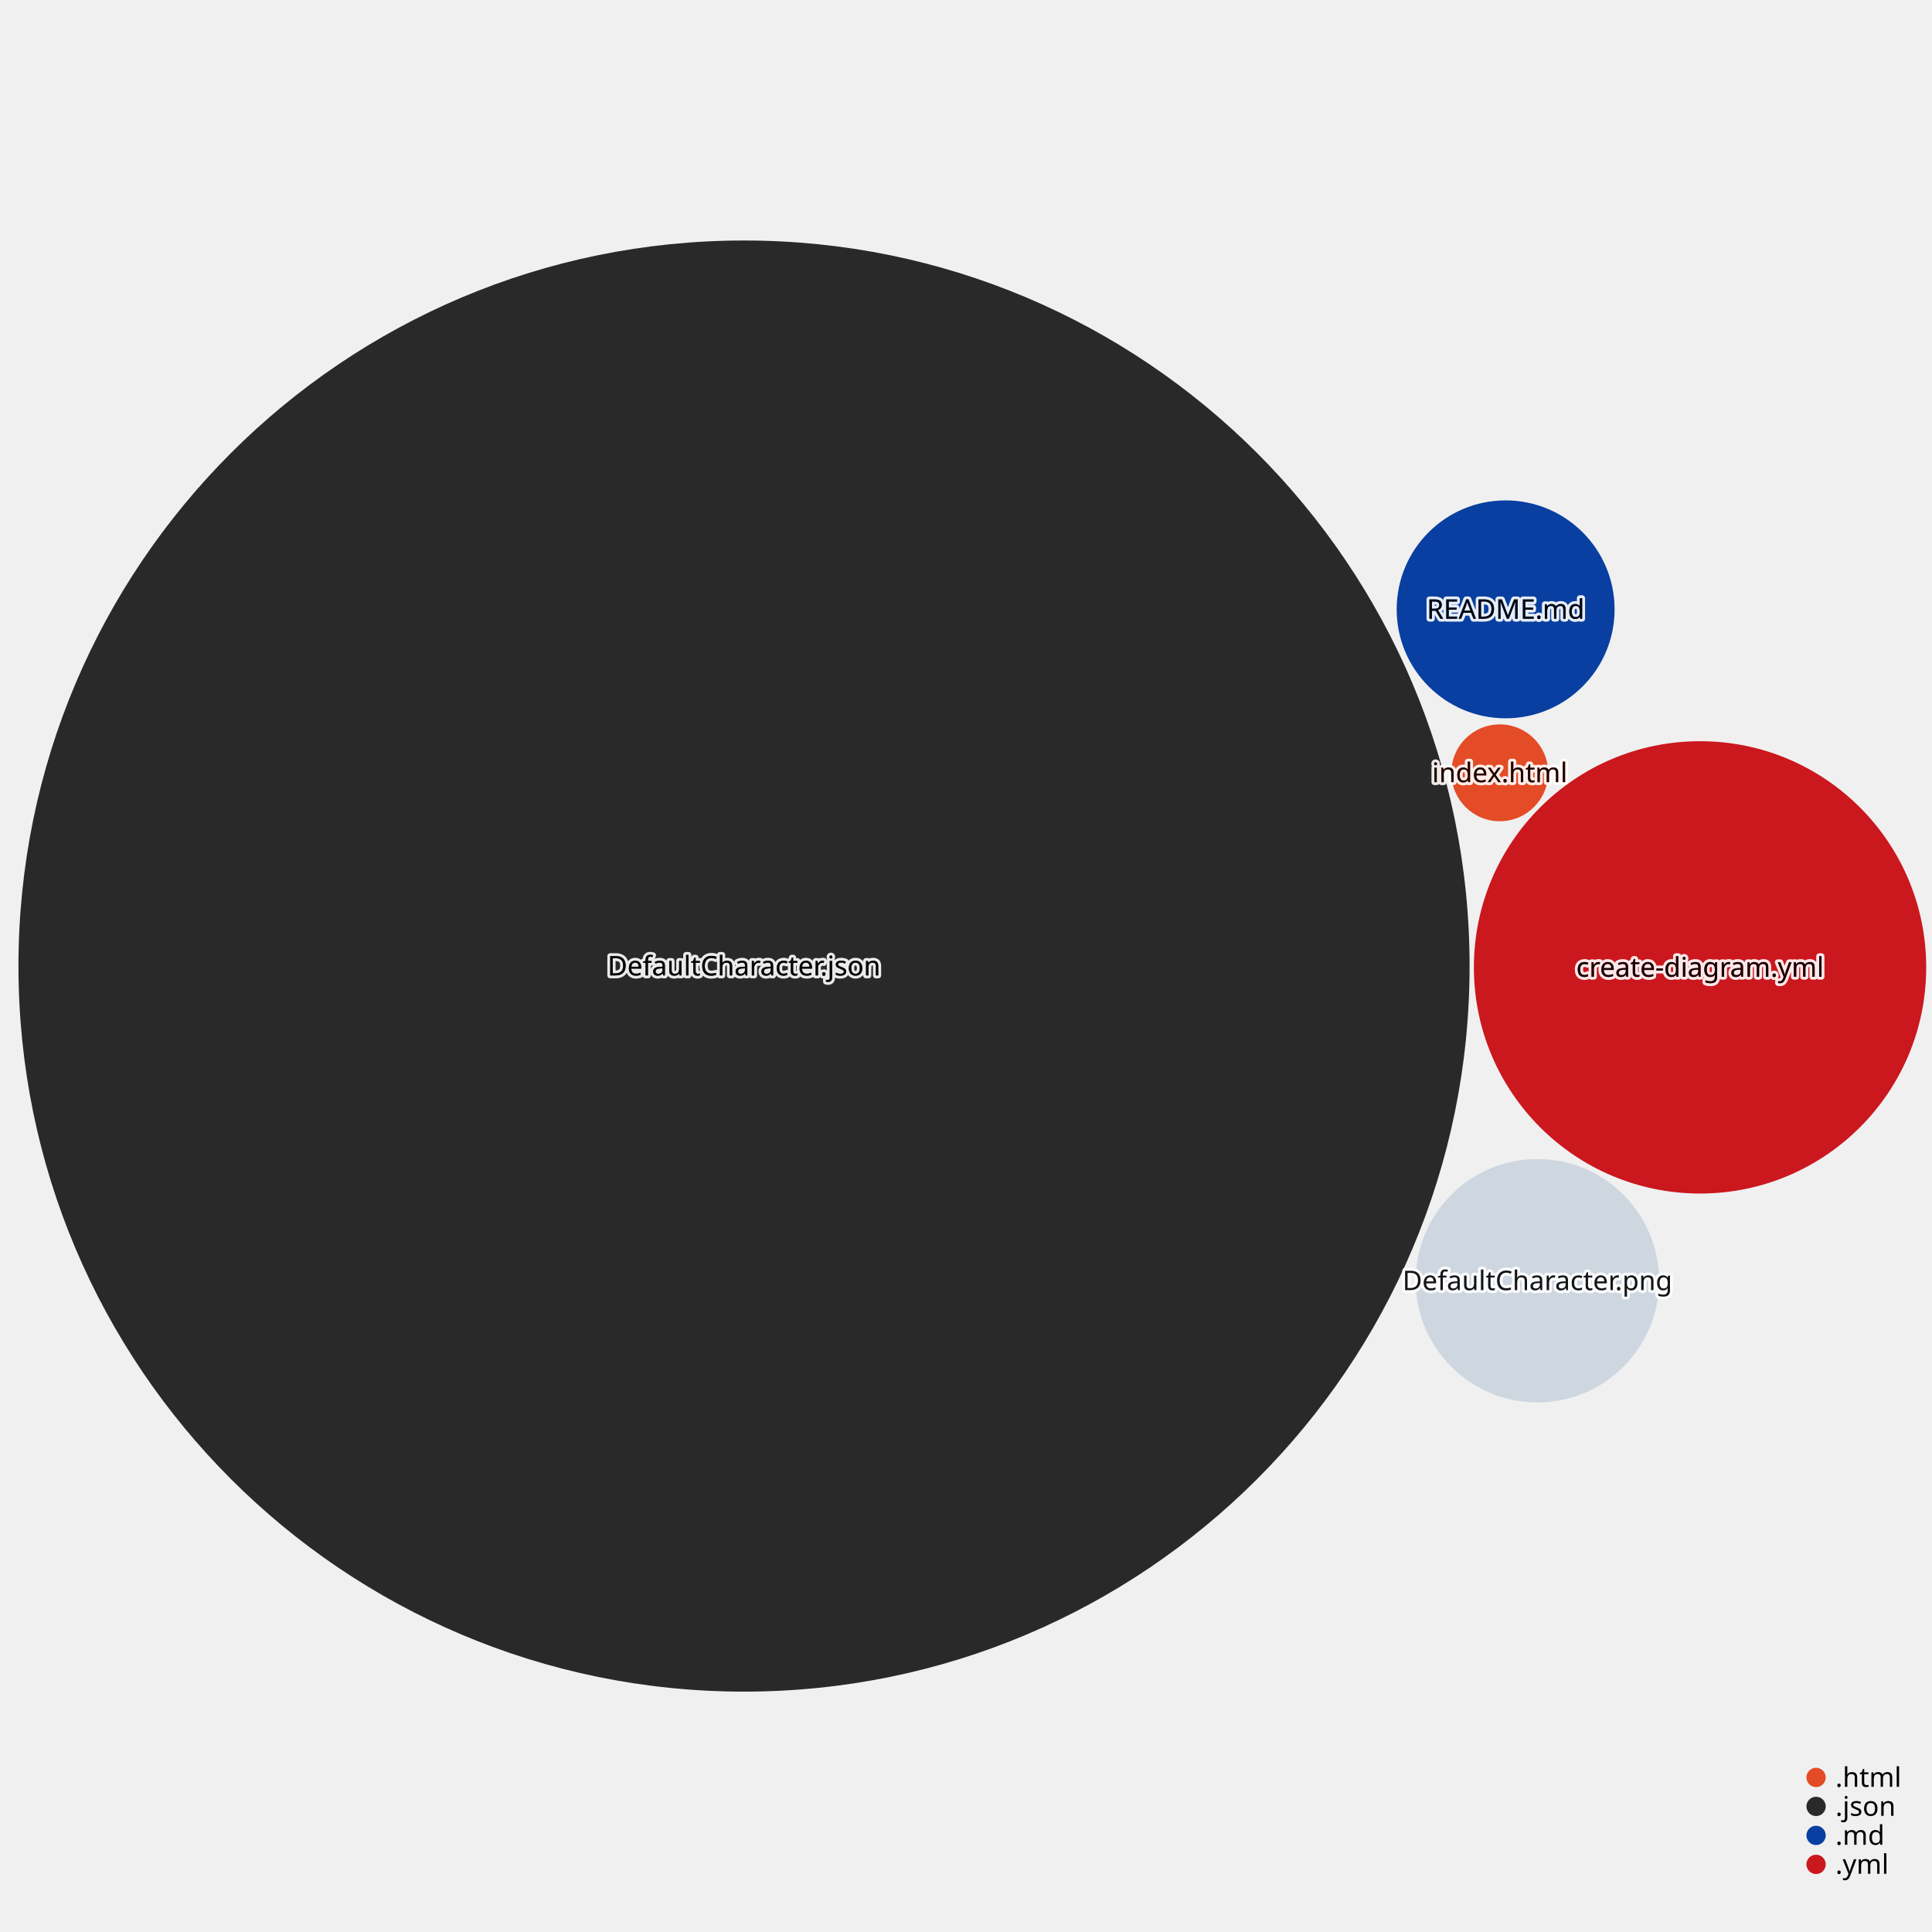
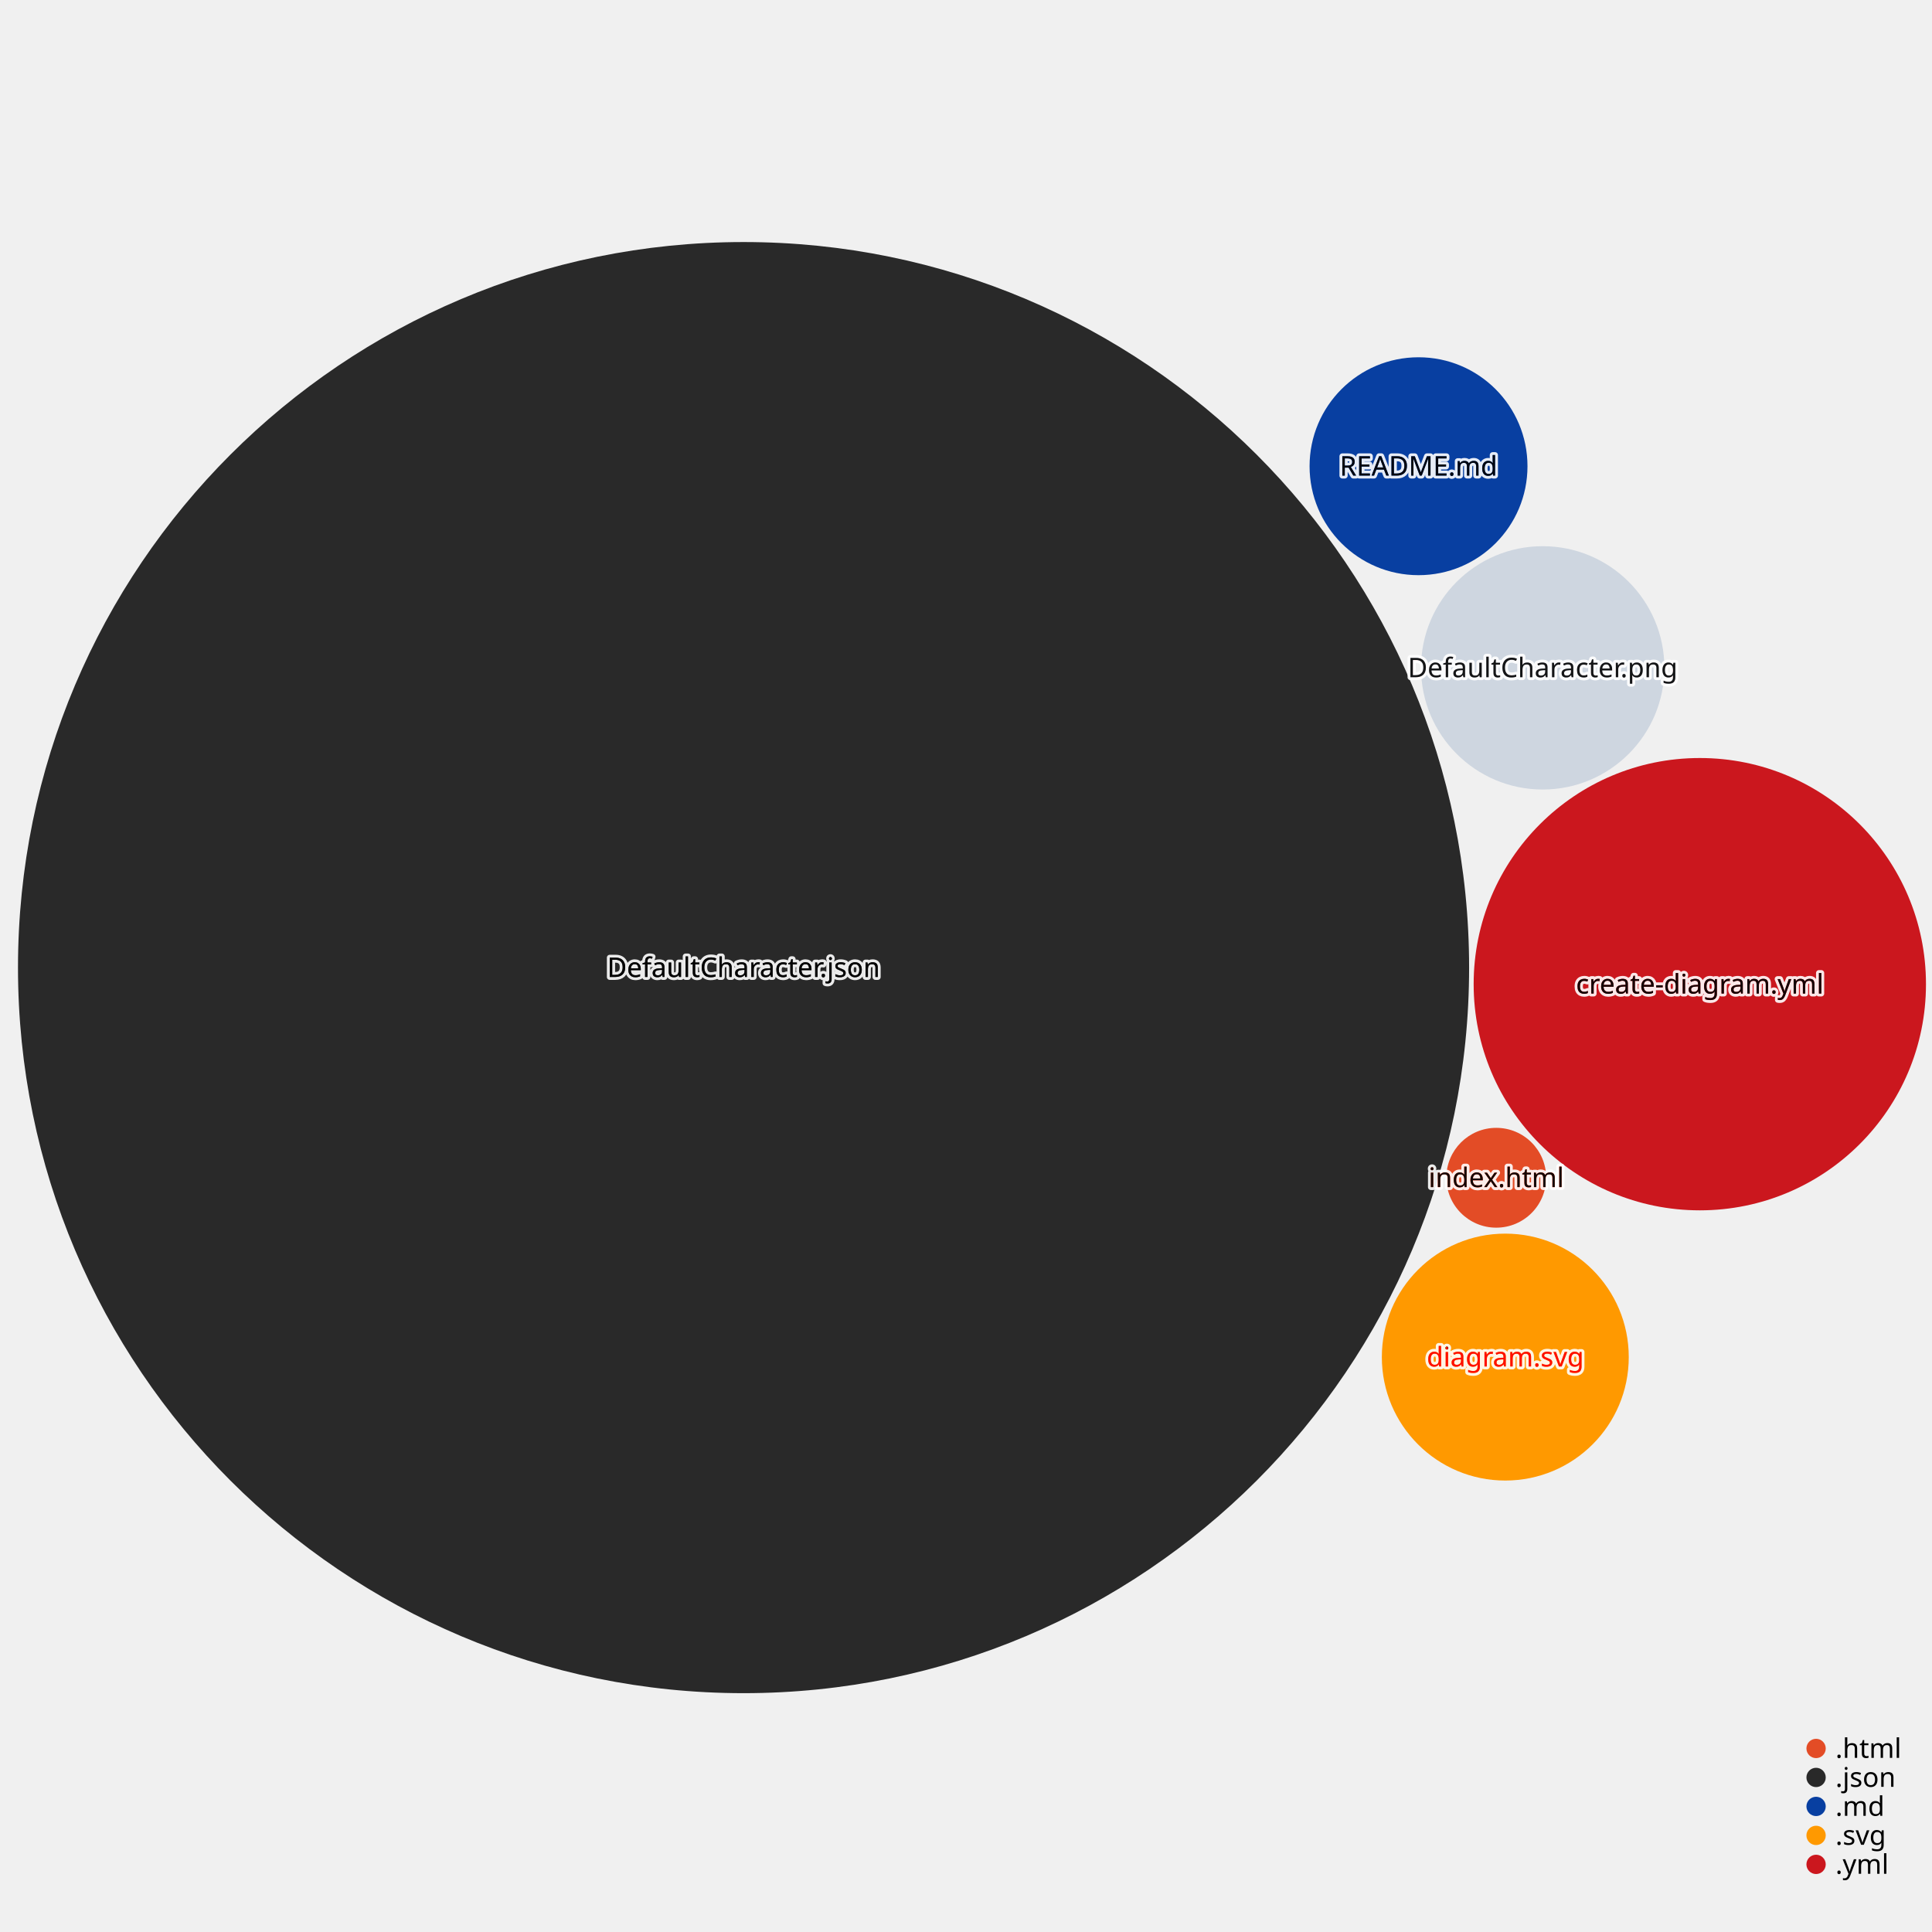
<svg xmlns="http://www.w3.org/2000/svg" width="1000" height="1000" style="background:white;font-family:sans-serif;overflow:visible">
  <defs>
    <filter id="glow" x="-50%" y="-50%" width="200%" height="200%">
      <feGaussianBlur stdDeviation="4" result="coloredBlur" />
      <feMerge>
        <feMergeNode in="coloredBlur" />
        <feMergeNode in="SourceGraphic" />
      </feMerge>
    </filter>
  </defs>
-   <g style="fill:#292929;transition:transform 0s ease-out, fill 0.1s ease-out" transform="translate(385.1066, 500.0312)">
+   <g style="fill:#292929;transition:transform 0s ease-out, fill 0.1s ease-out" transform="translate(384.8609, 500.8326)">
    <circle style="transition:all 0.5s ease-out" r="375.55" stroke-width="0" stroke="#374151" />
  </g>
-   <g style="fill:#cb171e;transition:transform 0s ease-out, fill 0.1s ease-out" transform="translate(879.9384, 500.7101)">
+   <g style="fill:#cb171e;transition:transform 0s ease-out, fill 0.1s ease-out" transform="translate(879.8225, 509.4094)">
    <circle style="transition:all 0.5s ease-out" r="117.061" stroke-width="0" stroke="#374151" />
  </g>
-   <g style="fill:#CED6E0;transition:transform 0s ease-out, fill 0.1s ease-out" transform="translate(795.7477, 662.9087)">
+   <g style="fill:#ff9900;transition:transform 0s ease-out, fill 0.1s ease-out" transform="translate(779.1413, 702.4257)">
+     <circle style="transition:all 0.5s ease-out" r="63.902" stroke-width="0" stroke="#374151" />
+   </g>
+   <g style="fill:#CED6E0;transition:transform 0s ease-out, fill 0.1s ease-out" transform="translate(798.499, 345.6819)">
    <circle style="transition:all 0.5s ease-out" r="62.974" stroke-width="0" stroke="#374151" />
  </g>
-   <g style="fill:#083fa1;transition:transform 0s ease-out, fill 0.1s ease-out" transform="translate(779.3146, 315.4019)">
+   <g style="fill:#083fa1;transition:transform 0s ease-out, fill 0.1s ease-out" transform="translate(734.2278, 241.3154)">
    <circle style="transition:all 0.5s ease-out" r="56.395" stroke-width="0" stroke="#374151" />
  </g>
-   <g style="fill:#e34c26;transition:transform 0s ease-out, fill 0.1s ease-out" transform="translate(776.2744, 400.007)">
-     <circle style="transition:all 0.5s ease-out" r="25.065" stroke-width="0" stroke="#374151" />
+   <g style="fill:#e34c26;transition:transform 0s ease-out, fill 0.1s ease-out" transform="translate(774.456, 609.6057)">
+     <circle style="transition:all 0.5s ease-out" r="25.836" stroke-width="0" stroke="#374151" />
  </g>
-   <g style="fill:#292929;transition:transform 0s ease-out" transform="translate(385.1066, 500.0312)">
+   <g style="fill:#292929;transition:transform 0s ease-out" transform="translate(384.8609, 500.8326)">
    <text style="pointer-events:none;opacity:0.9;font-size:14px;font-weight:500;transition:all 0.5s ease-out" fill="#4B5563" text-anchor="middle" dominant-baseline="middle" stroke="white" stroke-width="3" stroke-linejoin="round">DefaultCharacter.json</text>
    <text style="pointer-events:none;opacity:1;font-size:14px;font-weight:500;transition:all 0.5s ease-out" text-anchor="middle" dominant-baseline="middle">DefaultCharacter.json</text>
    <text style="pointer-events:none;opacity:0.9;font-size:14px;font-weight:500;mix-blend-mode:color-burn;transition:all 0.5s ease-out" fill="#110101" text-anchor="middle" dominant-baseline="middle">DefaultCharacter.json</text>
  </g>
-   <g style="fill:#cb171e;transition:transform 0s ease-out" transform="translate(879.9384, 500.7101)">
+   <g style="fill:#cb171e;transition:transform 0s ease-out" transform="translate(879.8225, 509.4094)">
    <text style="pointer-events:none;opacity:0.9;font-size:14px;font-weight:500;transition:all 0.5s ease-out" fill="#4B5563" text-anchor="middle" dominant-baseline="middle" stroke="white" stroke-width="3" stroke-linejoin="round">create-diagram.yml</text>
    <text style="pointer-events:none;opacity:1;font-size:14px;font-weight:500;transition:all 0.5s ease-out" text-anchor="middle" dominant-baseline="middle">create-diagram.yml</text>
    <text style="pointer-events:none;opacity:0.9;font-size:14px;font-weight:500;mix-blend-mode:color-burn;transition:all 0.5s ease-out" fill="#110101" text-anchor="middle" dominant-baseline="middle">create-diagram.yml</text>
  </g>
-   <g style="fill:#CED6E0;transition:transform 0s ease-out" transform="translate(795.7477, 662.9087)">
+   <g style="fill:#ff9900;transition:transform 0s ease-out" transform="translate(779.1413, 702.4257)">
+     <text style="pointer-events:none;opacity:0.9;font-size:14px;font-weight:500;transition:all 0.5s ease-out" fill="#4B5563" text-anchor="middle" dominant-baseline="middle" stroke="white" stroke-width="3" stroke-linejoin="round">diagram.svg</text>
+     <text style="pointer-events:none;opacity:1;font-size:14px;font-weight:500;transition:all 0.5s ease-out" text-anchor="middle" dominant-baseline="middle">diagram.svg</text>
+     <text style="pointer-events:none;opacity:0.9;font-size:14px;font-weight:500;mix-blend-mode:color-burn;transition:all 0.5s ease-out" fill="#110101" text-anchor="middle" dominant-baseline="middle">diagram.svg</text>
+   </g>
+   <g style="fill:#CED6E0;transition:transform 0s ease-out" transform="translate(798.499, 345.6819)">
    <text style="pointer-events:none;opacity:0.9;font-size:14px;font-weight:500;transition:all 0.5s ease-out" fill="#4B5563" text-anchor="middle" dominant-baseline="middle" stroke="white" stroke-width="3" stroke-linejoin="round">DefaultCharacter.png</text>
    <text style="pointer-events:none;opacity:1;font-size:14px;font-weight:500;transition:all 0.5s ease-out" text-anchor="middle" dominant-baseline="middle">DefaultCharacter.png</text>
    <text style="pointer-events:none;opacity:0.9;font-size:14px;font-weight:500;mix-blend-mode:color-burn;transition:all 0.5s ease-out" fill="#110101" text-anchor="middle" dominant-baseline="middle">DefaultCharacter.png</text>
  </g>
-   <g style="fill:#083fa1;transition:transform 0s ease-out" transform="translate(779.3146, 315.4019)">
+   <g style="fill:#083fa1;transition:transform 0s ease-out" transform="translate(734.2278, 241.3154)">
    <text style="pointer-events:none;opacity:0.9;font-size:14px;font-weight:500;transition:all 0.5s ease-out" fill="#4B5563" text-anchor="middle" dominant-baseline="middle" stroke="white" stroke-width="3" stroke-linejoin="round">README.md</text>
    <text style="pointer-events:none;opacity:1;font-size:14px;font-weight:500;transition:all 0.5s ease-out" text-anchor="middle" dominant-baseline="middle">README.md</text>
    <text style="pointer-events:none;opacity:0.9;font-size:14px;font-weight:500;mix-blend-mode:color-burn;transition:all 0.5s ease-out" fill="#110101" text-anchor="middle" dominant-baseline="middle">README.md</text>
  </g>
-   <g style="fill:#e34c26;transition:transform 0s ease-out" transform="translate(776.2744, 400.007)">
+   <g style="fill:#e34c26;transition:transform 0s ease-out" transform="translate(774.456, 609.6057)">
    <text style="pointer-events:none;opacity:0.9;font-size:14px;font-weight:500;transition:all 0.5s ease-out" fill="#4B5563" text-anchor="middle" dominant-baseline="middle" stroke="white" stroke-width="3" stroke-linejoin="round">index.html</text>
    <text style="pointer-events:none;opacity:1;font-size:14px;font-weight:500;transition:all 0.5s ease-out" text-anchor="middle" dominant-baseline="middle">index.html</text>
    <text style="pointer-events:none;opacity:0.9;font-size:14px;font-weight:500;mix-blend-mode:color-burn;transition:all 0.5s ease-out" fill="#110101" text-anchor="middle" dominant-baseline="middle">index.html</text>
  </g>
-   <g transform="translate(940, 920)">
+   <g transform="translate(940, 905)">
    <g transform="translate(0, 0)">
      <circle r="5" fill="#e34c26" />
      <text x="10" style="font-size:14px;font-weight:300" dominant-baseline="middle">.html</text>
    </g>
    <g transform="translate(0, 15)">
      <circle r="5" fill="#292929" />
      <text x="10" style="font-size:14px;font-weight:300" dominant-baseline="middle">.json</text>
    </g>
    <g transform="translate(0, 30)">
      <circle r="5" fill="#083fa1" />
      <text x="10" style="font-size:14px;font-weight:300" dominant-baseline="middle">.md</text>
    </g>
    <g transform="translate(0, 45)">
+       <circle r="5" fill="#ff9900" />
+       <text x="10" style="font-size:14px;font-weight:300" dominant-baseline="middle">.svg</text>
+     </g>
+     <g transform="translate(0, 60)">
      <circle r="5" fill="#cb171e" />
      <text x="10" style="font-size:14px;font-weight:300" dominant-baseline="middle">.yml</text>
    </g>
    <g fill="#9CA3AF" style="font-weight:300;font-style:italic;font-size:12px">each dot sized by file size</g>
  </g>
</svg>
